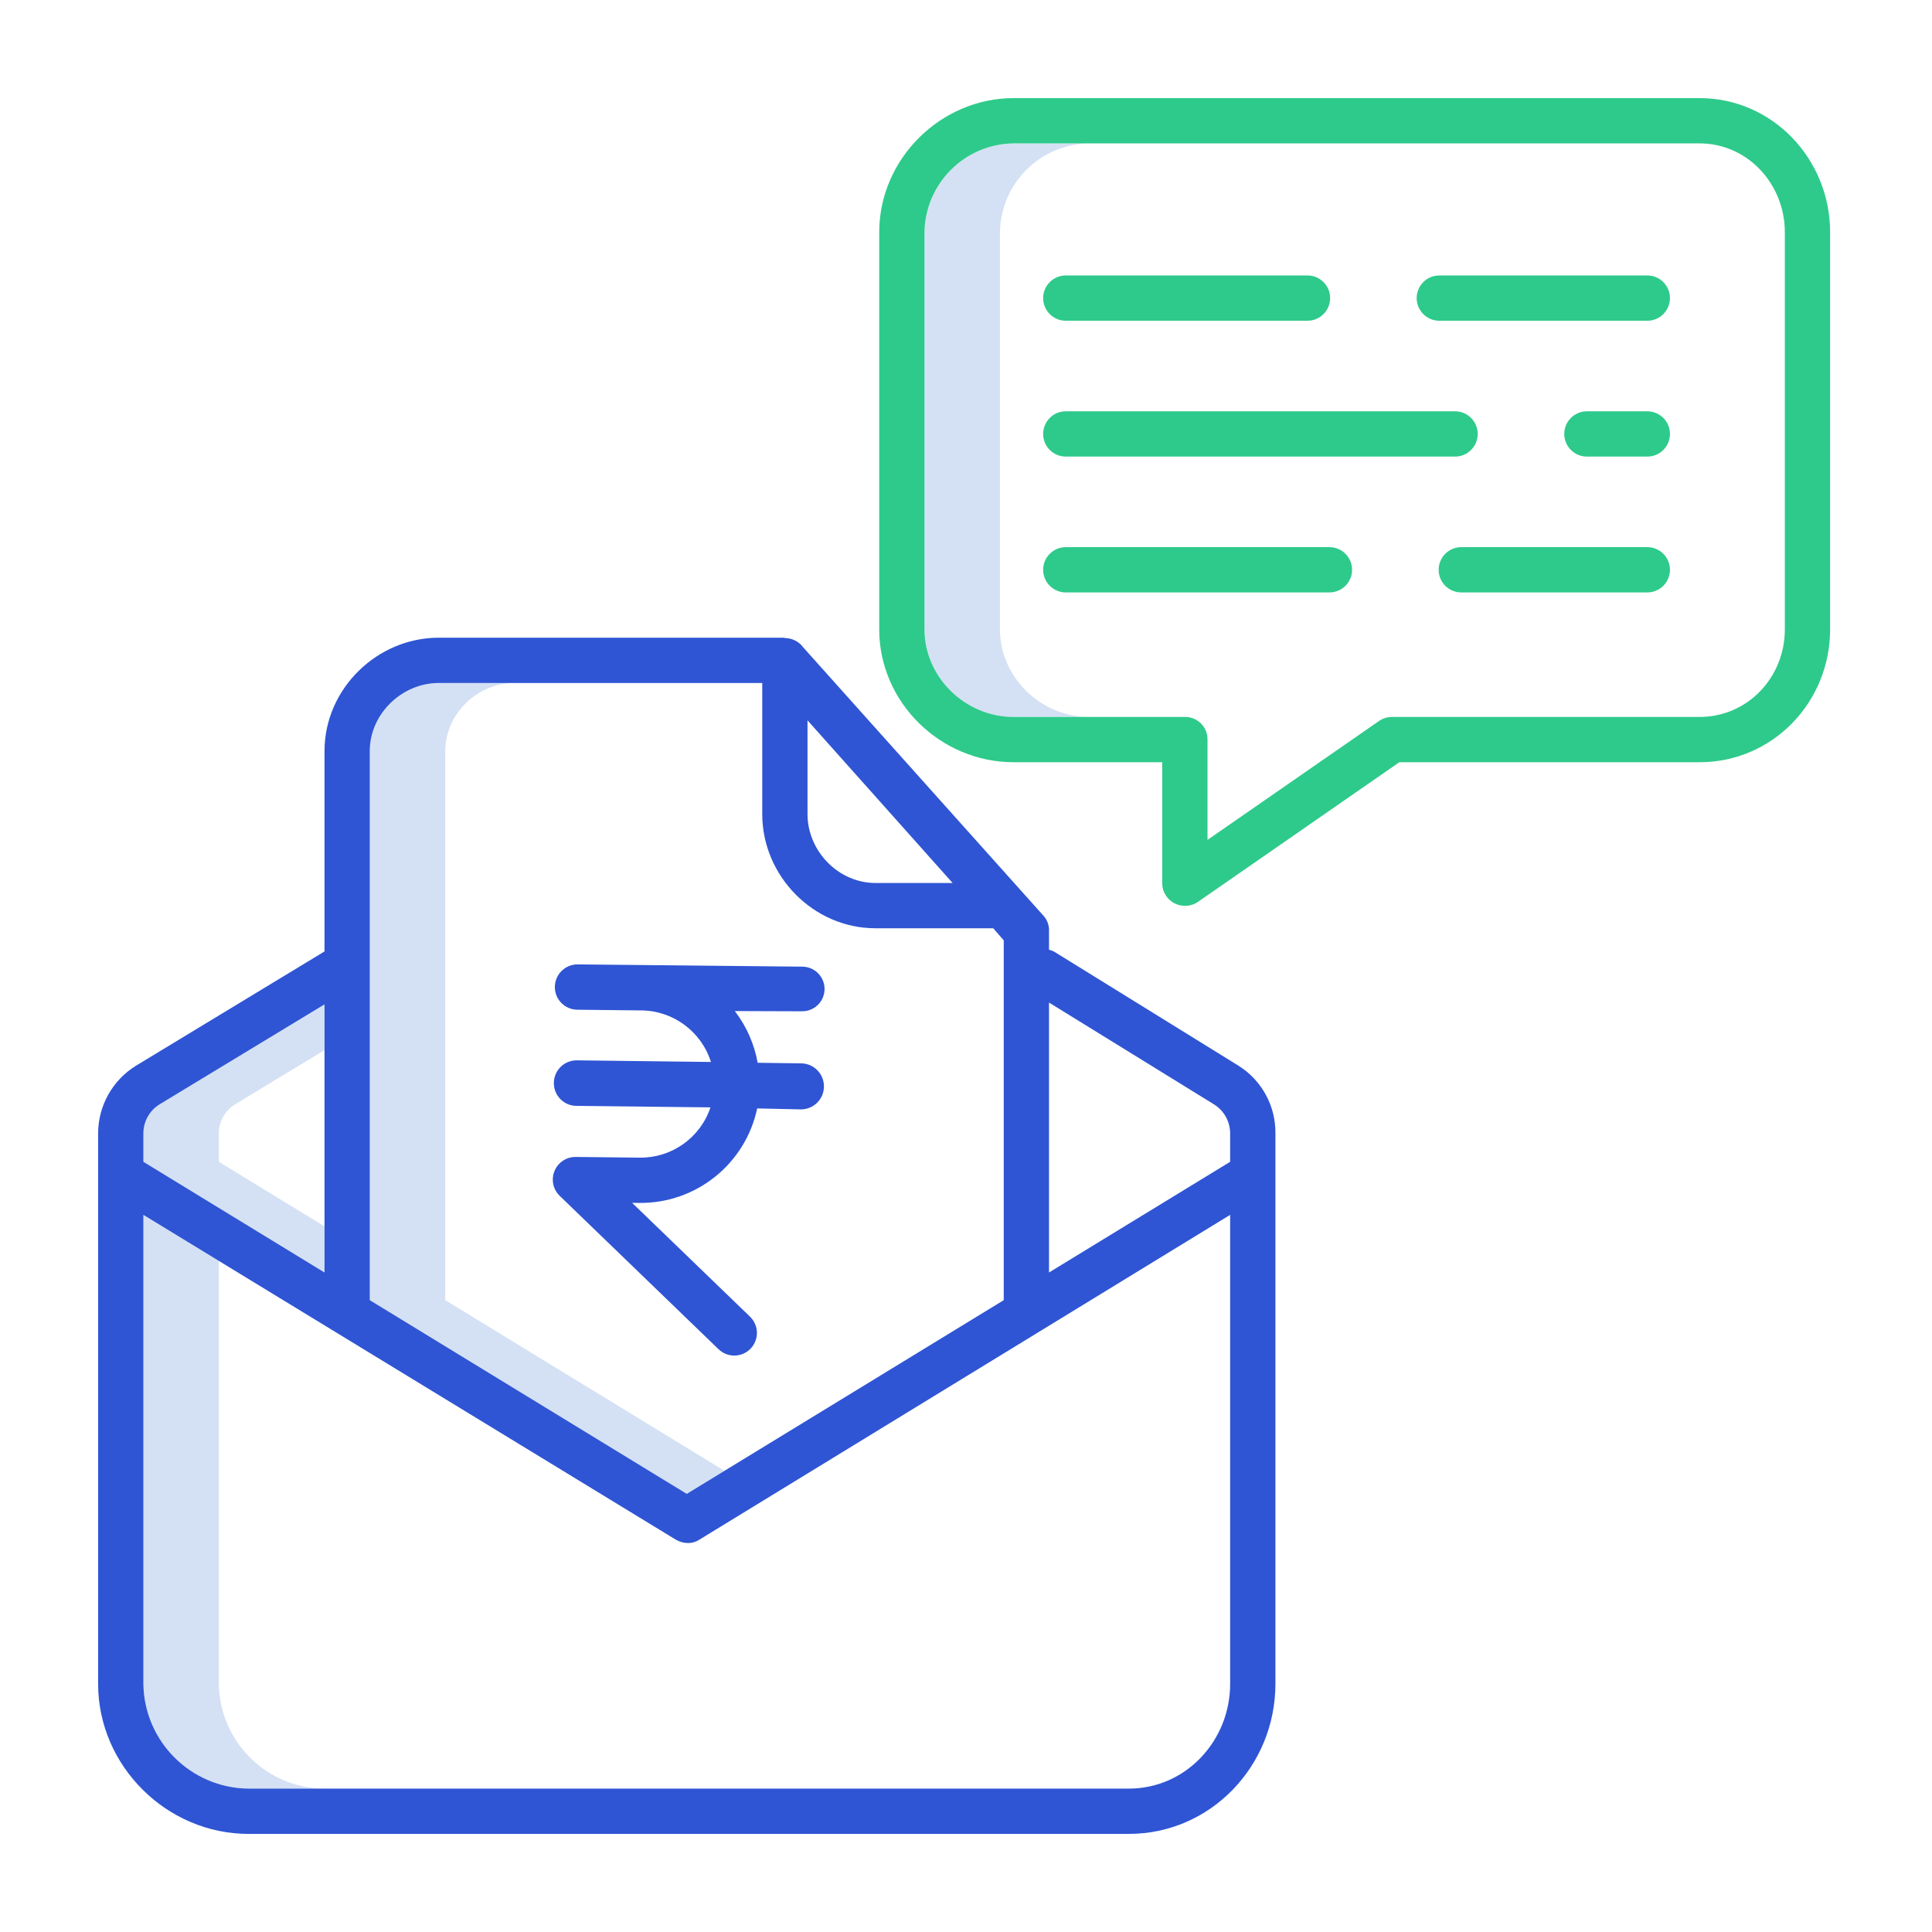
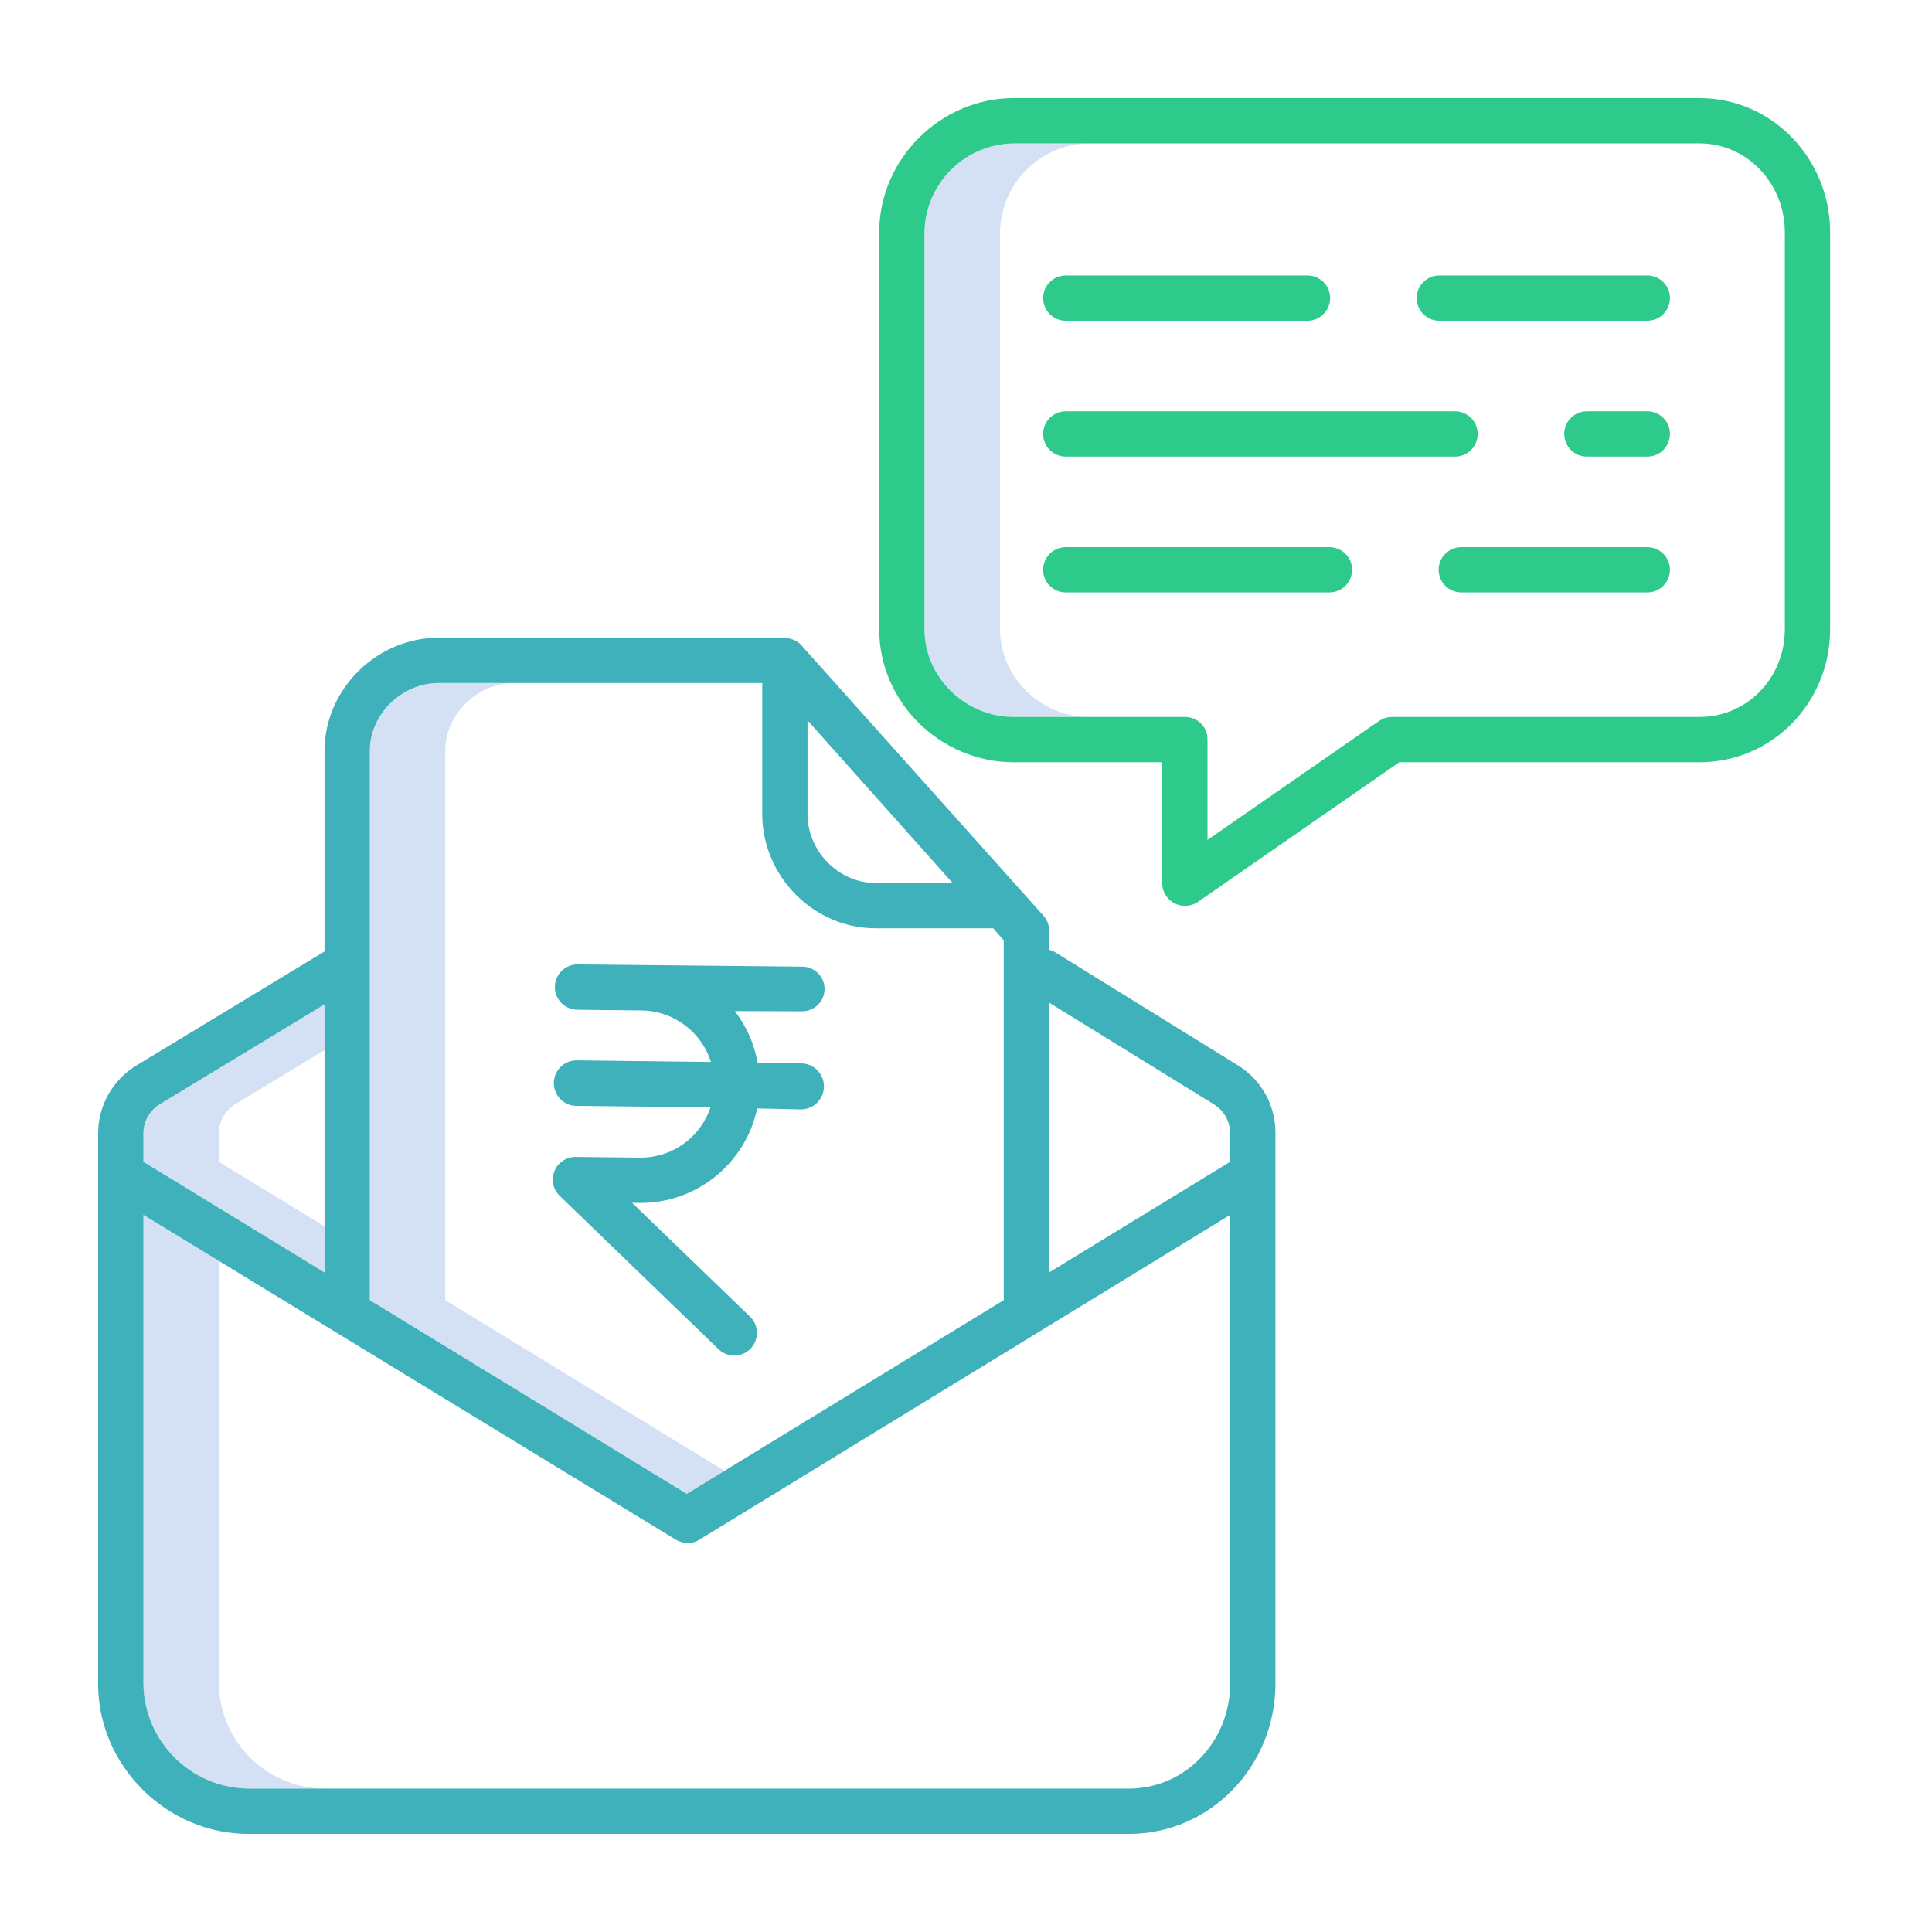
<svg xmlns="http://www.w3.org/2000/svg" id="Layer_1" data-name="Layer 1" viewBox="0 0 512 512" width="512" height="512">
  <path d="M118,344.556V199.027c0-9.806,8.479-18.027,18.286-18.027h-20C106.479,181,98,189.221,98,199.027V344.556l84,51.334,10-6.112Z" style="fill:#d4e1f4" />
  <path d="M58,307.888v-7.555a9.046,9.046,0,0,1,4.288-7.668L86,278.294V266.173L42.288,292.665A9.046,9.046,0,0,0,38,300.333v7.555l48,29.334V325Z" style="fill:#d4e1f4" />
  <path d="M58,446.254v-112.1l-20-12.2v124.3A28.152,28.152,0,0,0,65.833,474h20A28.152,28.152,0,0,1,58,446.254Z" style="fill:#d4e1f4" />
  <path d="M265,166.778V61.527A23.929,23.929,0,0,1,288.614,38h-20A23.929,23.929,0,0,0,245,61.527V166.778C245,179.523,255.869,190,268.614,190h20C275.869,190,265,179.523,265,166.778Z" style="fill:#d4e1f4" />
-   <path d="M299.167,486C320.855,486,338,467.942,338,446.254V300.333a20.886,20.886,0,0,0-9.777-17.905l-48.886-30.245c-.2-.124-.6-.237-.813-.336L278,251.69v-4.8a5.785,5.785,0,0,0-1.284-4.007l-64.027-71.518c-.042-.046-.031-.081-.074-.126a6.036,6.036,0,0,0-4.432-2.137c-.2,0-.371-.106-.568-.106H116.286C99.862,169,86,182.6,86,199.027v53.114L36.05,282.414A21.128,21.128,0,0,0,26,300.333V446.254C26,467.942,44.145,486,65.833,486Zm22.526-193.346A9.053,9.053,0,0,1,326,300.333v7.555l-48,29.334V265.69ZM214,190.9,252.45,234H232c-9.807,0-18-8.451-18-18.258ZM116.286,181H202v34.742C202,232.166,215.576,246,232,246h31.214L266,249.19v95.366L182,395.89,98,344.556V199.027C98,189.221,106.479,181,116.286,181Zm-74,111.665L86,266.173v71.049L38,307.888v-7.555A9.046,9.046,0,0,1,42.288,292.665ZM38,446.254v-124.3l141.121,86.088a6.438,6.438,0,0,0,3.254.88,5.365,5.365,0,0,0,2.941-.88L326,321.953v124.3C326,461.325,314.238,474,299.167,474H65.833A28.152,28.152,0,0,1,38,446.254Z" style="fill:#2f55d4" />
-   <path d="M169.577,306.787l-17.013-.183a6,6,0,0,0-4.231,10.317l42.089,40.637a6,6,0,1,0,8.335-8.633L167.52,318.766l1.928.021a31.59,31.59,0,0,0,31.21-25.043l11.5.256h.066a6.1,6.1,0,0,0,.063-12.2l-11.5-.157a31.654,31.654,0,0,0-6.056-13.7l17.705.06h.065a5.916,5.916,0,1,0,.063-11.831l-42.44-.427-17.012-.168a6.005,6.005,0,0,0-.129,12.01l17.012.185a19.543,19.543,0,0,1,18.414,13.66L152.838,281h-.066a6.037,6.037,0,0,0-.063,12.073l35.571.393a19.5,19.5,0,0,1-18.7,13.321Z" style="fill:#2f55d4" />
+   <path d="M299.167,486C320.855,486,338,467.942,338,446.254V300.333a20.886,20.886,0,0,0-9.777-17.905l-48.886-30.245c-.2-.124-.6-.237-.813-.336L278,251.69v-4.8a5.785,5.785,0,0,0-1.284-4.007l-64.027-71.518c-.042-.046-.031-.081-.074-.126a6.036,6.036,0,0,0-4.432-2.137c-.2,0-.371-.106-.568-.106H116.286C99.862,169,86,182.6,86,199.027v53.114L36.05,282.414A21.128,21.128,0,0,0,26,300.333V446.254C26,467.942,44.145,486,65.833,486Zm22.526-193.346A9.053,9.053,0,0,1,326,300.333v7.555l-48,29.334V265.69ZM214,190.9,252.45,234H232c-9.807,0-18-8.451-18-18.258ZM116.286,181H202v34.742C202,232.166,215.576,246,232,246h31.214L266,249.19v95.366L182,395.89,98,344.556V199.027C98,189.221,106.479,181,116.286,181Zm-74,111.665L86,266.173v71.049L38,307.888v-7.555A9.046,9.046,0,0,1,42.288,292.665ZM38,446.254v-124.3l141.121,86.088a6.438,6.438,0,0,0,3.254.88,5.365,5.365,0,0,0,2.941-.88L326,321.953v124.3C326,461.325,314.238,474,299.167,474H65.833A28.152,28.152,0,0,1,38,446.254Z" style="fill:#3EB1BA" />
+   <path d="M169.577,306.787l-17.013-.183a6,6,0,0,0-4.231,10.317l42.089,40.637a6,6,0,1,0,8.335-8.633L167.52,318.766l1.928.021a31.59,31.59,0,0,0,31.21-25.043l11.5.256h.066a6.1,6.1,0,0,0,.063-12.2l-11.5-.157a31.654,31.654,0,0,0-6.056-13.7l17.705.06h.065a5.916,5.916,0,1,0,.063-11.831l-42.44-.427-17.012-.168a6.005,6.005,0,0,0-.129,12.01l17.012.185a19.543,19.543,0,0,1,18.414,13.66L152.838,281h-.066a6.037,6.037,0,0,0-.063,12.073l35.571.393a19.5,19.5,0,0,1-18.7,13.321Z" style="fill:#3EB1BA" />
  <path d="M282.443,85H346.5a6,6,0,0,0,0-12H282.443a6,6,0,0,0,0,12Z" style="fill:#2eca8b" />
  <path d="M436.557,73H381.431a6,6,0,0,0,0,12h55.126a6,6,0,0,0,0-12Z" style="fill:#2eca8b" />
  <path d="M391.607,115a6,6,0,0,0-6-6H282.443a6,6,0,0,0,0,12H385.607A6,6,0,0,0,391.607,115Z" style="fill:#2eca8b" />
  <path d="M436.557,109H420.544a6,6,0,0,0,0,12h16.013a6,6,0,0,0,0-12Z" style="fill:#2eca8b" />
  <path d="M352.317,145H282.443a6,6,0,0,0,0,12h69.874a6,6,0,0,0,0-12Z" style="fill:#2eca8b" />
  <path d="M436.557,145h-49.3a6,6,0,0,0,0,12h49.3a6,6,0,0,0,0-12Z" style="fill:#2eca8b" />
  <path d="M450.386,26H268.614C249.252,26,233,42.165,233,61.527V166.778C233,186.141,249.252,202,268.614,202H308v32.051a6.008,6.008,0,0,0,6.006,6,5.941,5.941,0,0,0,3.424-1.018L370.837,202h79.549C469.748,202,485,186.141,485,166.778V61.527C485,42.165,469.748,26,450.386,26ZM473,166.778C473,179.523,463.131,190,450.386,190H368.958a5.964,5.964,0,0,0-3.427,1.018L320,222.579V195.893A5.9,5.9,0,0,0,314.009,190h-45.4C255.869,190,245,179.523,245,166.778V61.527A23.929,23.929,0,0,1,268.614,38H450.386C463.131,38,473,48.782,473,61.527Z" style="fill:#2eca8b" />
</svg>
